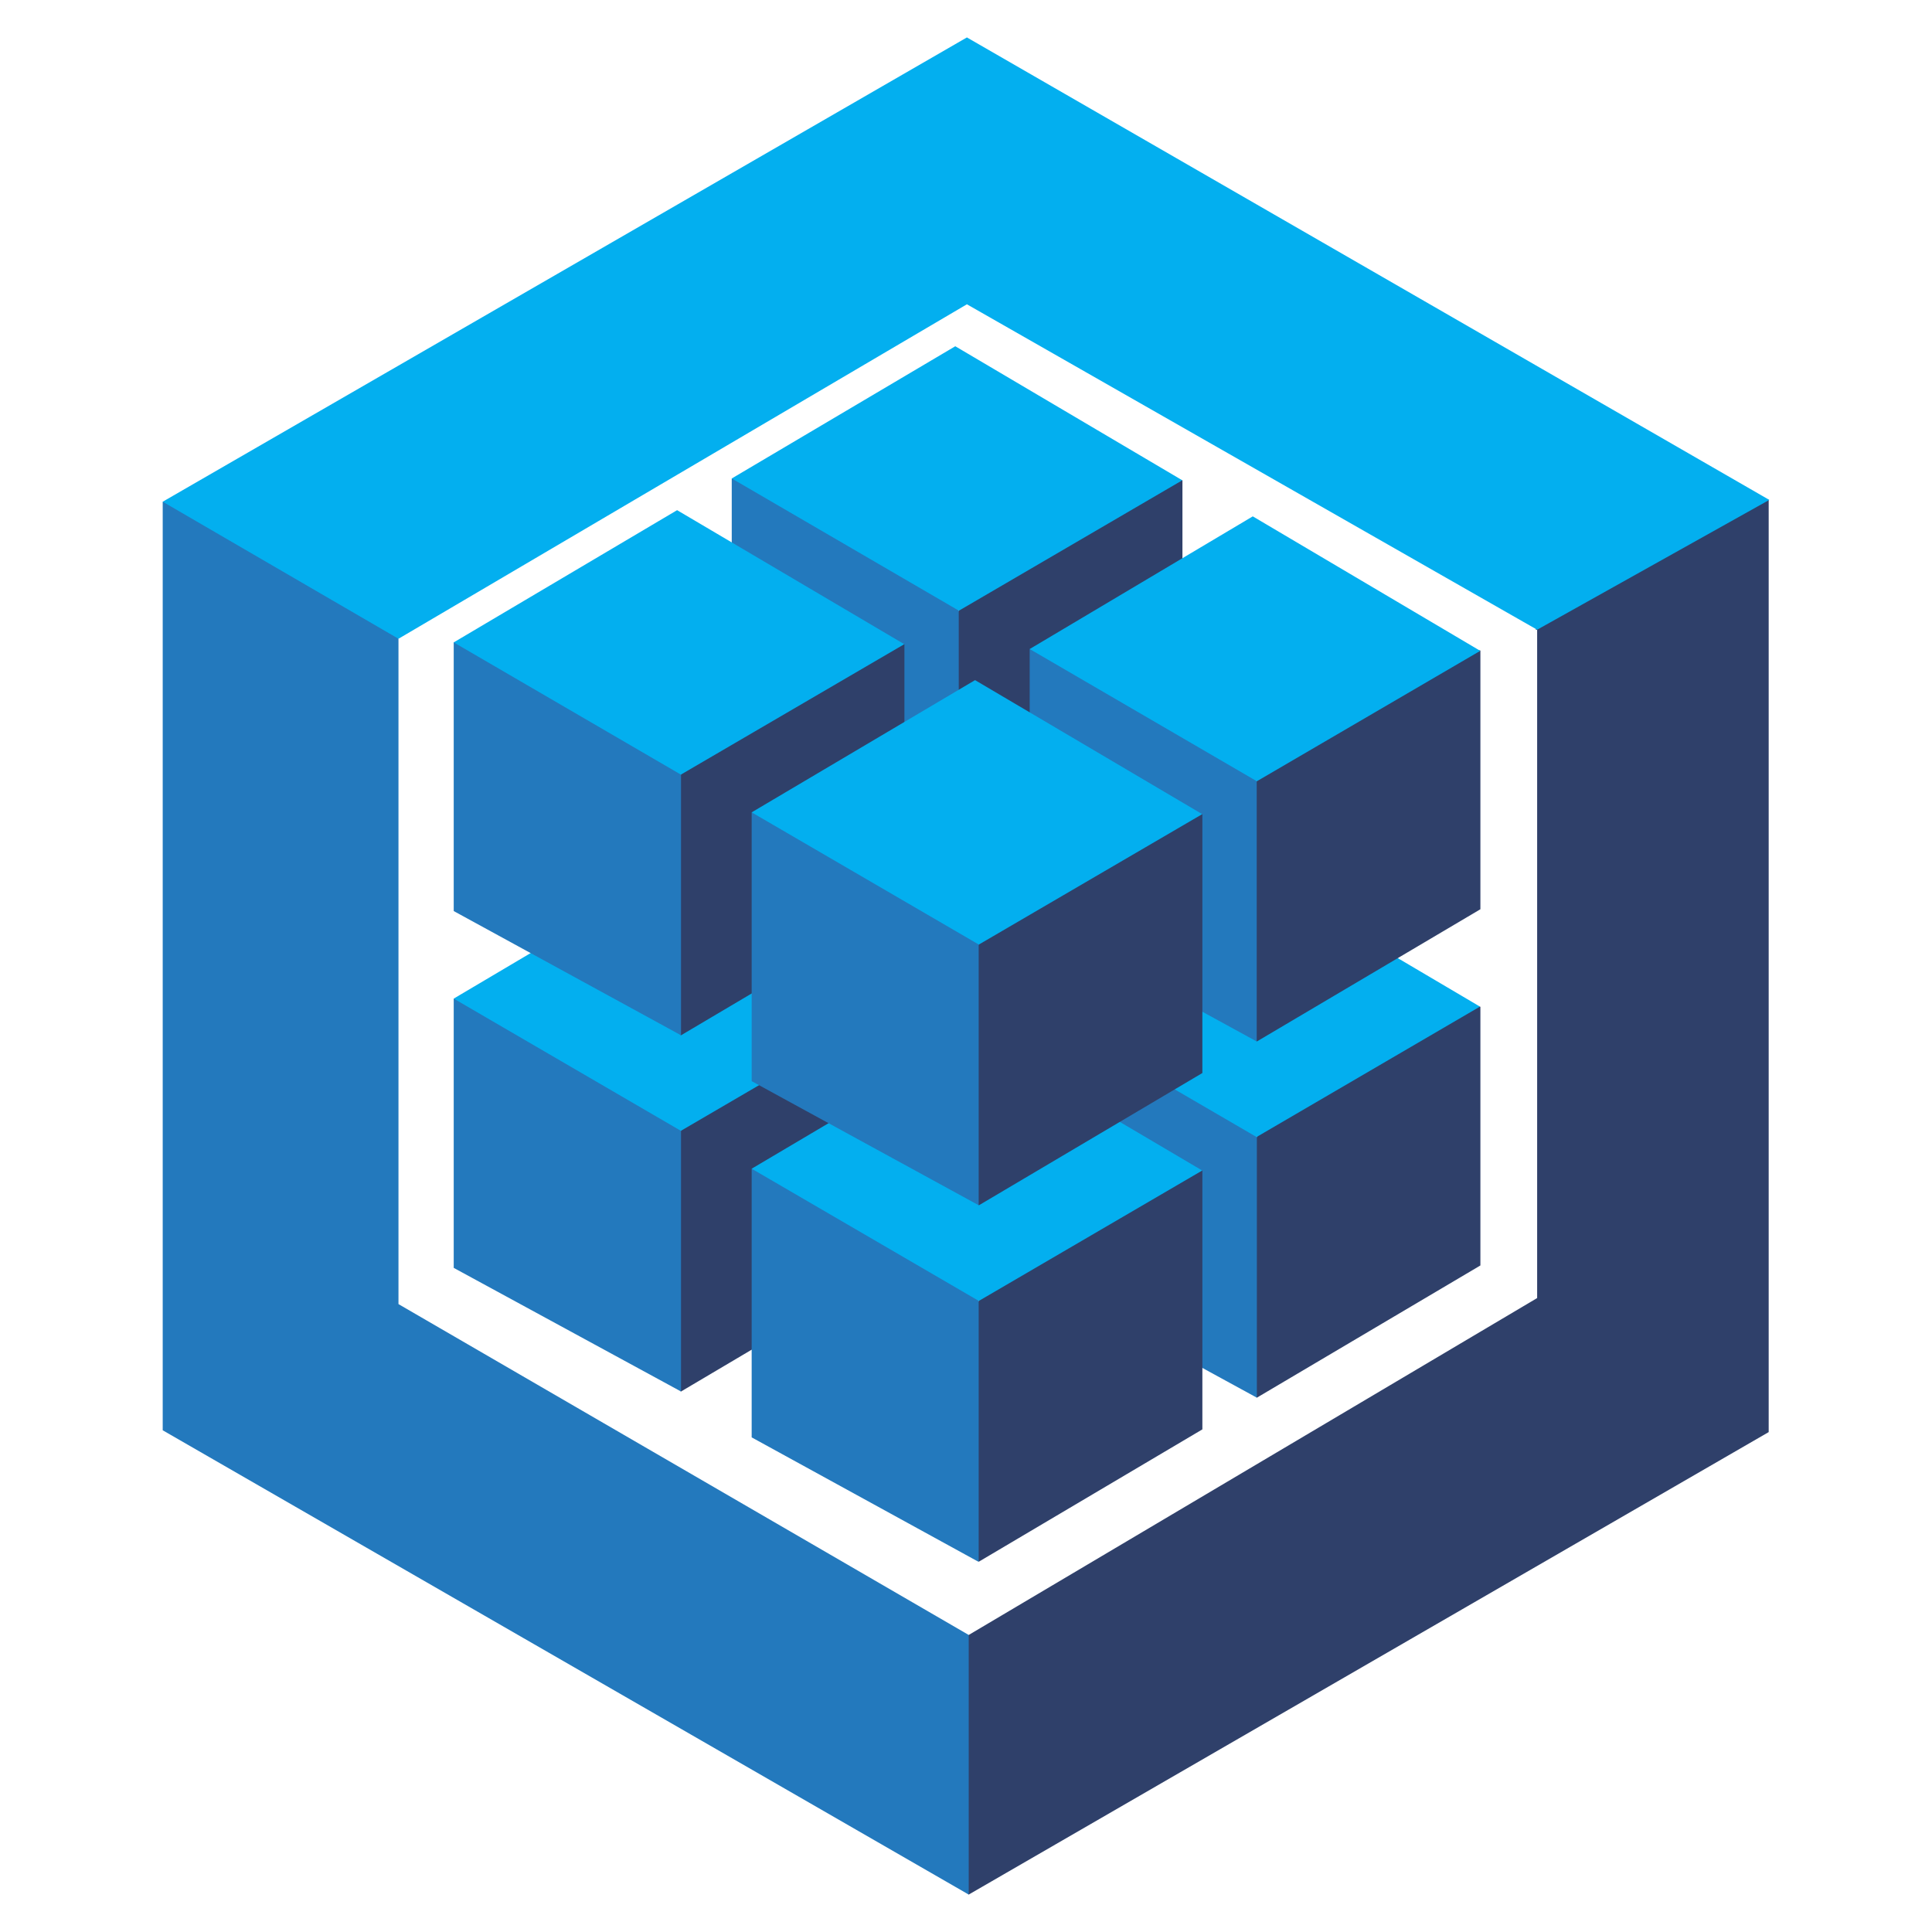
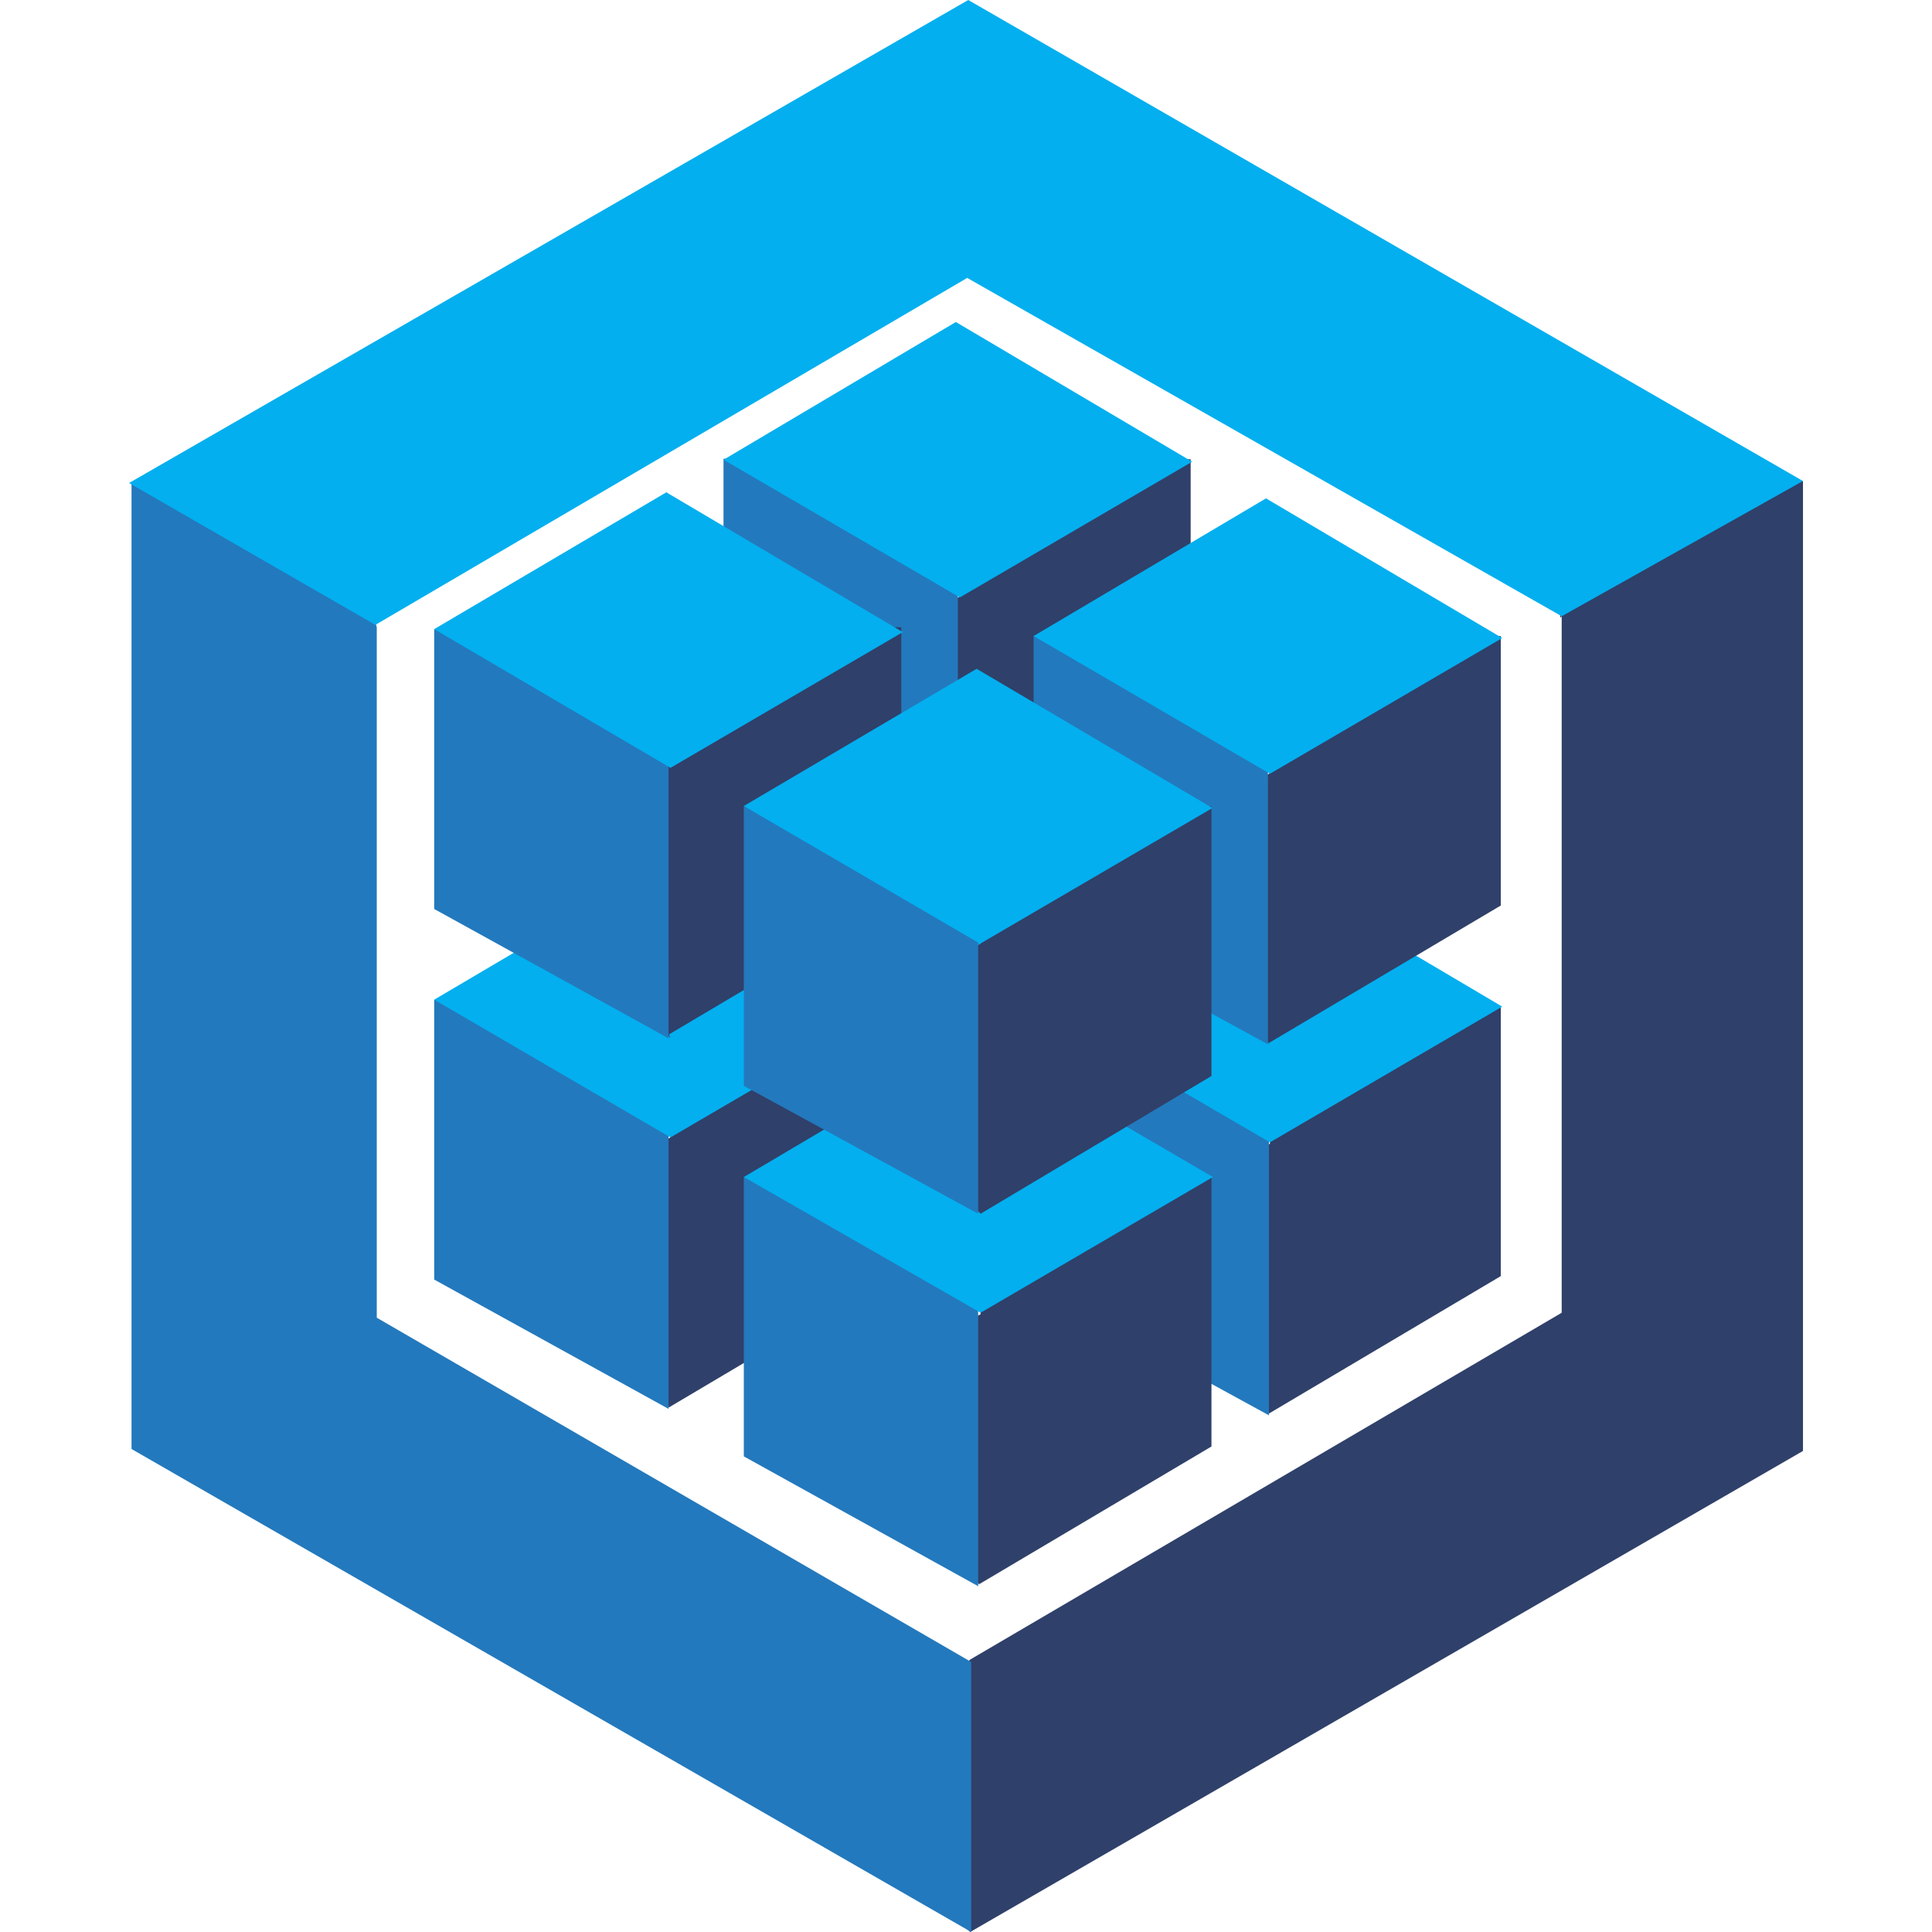
- <svg xmlns="http://www.w3.org/2000/svg" id="sequelize" viewBox="0 0 128 128">
-   <defs>
-     <style>.cls-1{fill:#2f406a;}.cls-2{fill:#2379bd;}.cls-3{fill:#03afef;}</style>
-   </defs>
-   <g id="original">
-     <path class="cls-1" d="M101.84,41.72V86L64.18,108.32l-.34.31V125.2l.34.32,53-30.64V33.12l-.5-.12-15,8.36.08.36" />
-     <path class="cls-2" d="M26.4,86.4l37.78,21.92v17.2L10.78,94.76V33.24l.55-.08,14.91,8.67.16.5V86.4" />
-     <path class="cls-3" d="M26.4,42.32,10.78,33.24,64.06,2.48l53.16,30.64-15.38,8.6L64.06,20.16,26.4,42.32" />
-     <path class="cls-1" d="M63.53,81.33l-.41-.42V64.27l.41-.21.1-.41L77.9,55.33l.44.1V72.58l-14.8,8.76" />
-     <path class="cls-2" d="M48.48,73.11V55.3l.41,0,14.51,8.45.12.33V81.33L48.48,73.11" />
-     <path class="cls-3" d="M63.29,46.54,48.48,55.3l15.05,8.76,14.8-8.64L63.29,46.54" />
-     <path class="cls-1" d="M45.11,92.19l-.41-.42V75.13l.41-.21.1-.41,14.27-8.32.44.1V83.43l-14.8,8.76" />
-     <path class="cls-2" d="M30.06,84V66.16l.41,0L45,74.59l.12.33V92.19L30.06,84" />
-     <path class="cls-3" d="M44.86,57.4l-14.8,8.76,15.05,8.76,14.8-8.64L44.86,57.4" />
-     <path class="cls-1" d="M83.27,92.6l-.41-.42V75.54l.41-.21.1-.41L97.64,66.6l.44.1V83.84L83.27,92.6" />
-     <path class="cls-2" d="M68.22,84.38V66.57l.41,0L83.15,75l.12.33V92.6L68.22,84.38" />
-     <path class="cls-3" d="M83,57.81l-14.8,8.76,15.05,8.76,14.8-8.64L83,57.81" />
-     <path class="cls-1" d="M64.85,103.46l-.41-.42V86.4l.41-.21.1-.41,14.27-8.32.44.1V94.7l-14.8,8.76" />
-     <path class="cls-2" d="M49.8,95.23V77.43l.41,0,14.51,8.45.12.33v17.27L49.8,95.23" />
-     <path class="cls-3" d="M64.6,68.67,49.8,77.43l15.05,8.76,14.8-8.64L64.6,68.67" />
-     <path class="cls-1" d="M63.53,57.73l-.41-.42V40.67l.41-.21.1-.41L77.9,31.72l.44.1V49l-14.8,8.76" />
-     <path class="cls-2" d="M48.48,49.5V31.7l.41,0,14.51,8.45.12.33V57.73L48.48,49.5" />
-     <path class="cls-3" d="M63.29,22.94,48.48,31.7l15.05,8.76,14.8-8.64L63.29,22.94" />
-     <path class="cls-1" d="M45.11,68.59l-.41-.42V51.53l.41-.21.1-.41,14.27-8.32.44.1V59.83l-14.8,8.76" />
-     <path class="cls-2" d="M30.06,60.36V42.55l.41,0L45,51l.12.33V68.59L30.06,60.36" />
-     <path class="cls-3" d="M44.86,33.8l-14.8,8.76,15.05,8.76,14.8-8.64L44.86,33.8" />
-     <path class="cls-1" d="M83.27,69l-.41-.42V51.94l.41-.21.1-.41L97.64,43l.44.1V60.24L83.27,69" />
-     <path class="cls-2" d="M68.22,60.77V43l.41,0,14.51,8.45.12.33V69L68.22,60.77" />
-     <path class="cls-3" d="M83,34.21,68.22,43l15.05,8.76,14.8-8.64L83,34.21" />
-     <path class="cls-1" d="M64.85,79.85l-.41-.42V62.79l.41-.21.1-.41,14.27-8.32.44.1V71.09l-14.8,8.76" />
-     <path class="cls-2" d="M49.8,71.63V53.82l.41,0,14.51,8.45.12.33V79.85L49.8,71.63" />
-     <path class="cls-3" d="M64.6,45.06,49.8,53.82l15.05,8.76,14.8-8.64L64.6,45.06" />
-   </g>
+ <svg xmlns="http://www.w3.org/2000/svg" width="64" height="64">
+   <style>.D{fill:#2f406a}.E{fill:#2379bd}.F{fill:#03afef}</style>
+   <path d="M51.733 20.414v23.073L32.14 54.974l-.18.164v8.697l.18.164 27.586-15.934v-32.13h-.263l-7.778 4.35v.18" class="D" />
+   <path d="M12.48 43.65l19.692 11.405V64L4.357 48V16h.28l7.762 4.513.082.263V43.75" class="E" />
+   <path d="M12.48 20.726L4.275 16l27.8-16 27.65 15.934-7.992 4.48L32.04 9.206 12.447 20.693" class="F" />
+   <path d="M31.795 41.01l-.213-.213v-8.648l.213-.115v-.213l7.417-4.332h.23v8.927l-7.696 4.562" class="D" />
+   <path d="M23.967 36.743V27.47h.213l7.55 4.398v9.157l-7.828-4.283" class="E" />
+   <path d="M31.664 22.925l-7.696 4.562L31.795 32l7.696-4.496-7.828-4.628" class="F" />
+   <path d="M22.21 46.67l-.213-.213v-8.665l.213-.115v-.213l7.417-4.332h.23v8.927l-7.696 4.562" class="D" />
+   <path d="M14.384 42.388v-9.272h.213l7.55 4.398v9.157l-7.762-4.283" class="E" />
+   <path d="M22.096 28.57l-7.713 4.546 7.828 4.562 7.696-4.496-7.828-4.628" class="F" />
+   <path d="M42.068 46.884l-.213-.213v-8.665l.213-.115v-.213l7.417-4.332h.23v8.927l-7.696 4.562" class="D" />
+   <path d="M34.24 42.6V33.33h.246l7.55 4.398v9.157L34.207 42.6" class="E" />
+   <path d="M41.936 28.718L34.24 33.28l7.828 4.562 7.696-4.496-7.828-4.628" class="F" />
+   <path d="M32.484 52.53l-.213-.213V43.65l.213-.115v-.213l7.417-4.332h.23v8.927l-7.696 4.562" class="D" />
+   <path d="M24.64 48.246V38.99h.213l7.55 4.398v9.157l-7.762-4.3" class="E" />
+   <path d="M32.353 34.43L24.64 38.99l7.844 4.496 7.696-4.496-7.828-4.562" class="F" />
+   <path d="M31.795 28.718l-.213-.213v-8.632l.213-.115v-.213l7.417-4.332h.23v8.927l-7.647 4.578" class="D" />
+   <path d="M23.967 24.468v-9.272h.213l7.55 4.398v9.124l-7.828-4.283" class="E" />
+   <path d="M31.664 10.667l-7.696 4.562 7.828 4.562 7.696-4.496-7.828-4.628" class="F" />
+   <path d="M22.21 34.38l-.213-.213v-8.73l.213-.115v-.213l7.417-4.332h.23v8.927l-7.696 4.562" class="D" />
+   <path d="M14.384 30.113V20.84h.213l7.55 4.398v9.157l-7.762-4.283" class="E" />
+   <path d="M22.096 16.295l-7.713 4.546 7.828 4.595 7.696-4.496-7.828-4.628" class="F" />
+   <path d="M42.068 34.593l-.213-.213V25.73l.213-.115v-.213l7.417-4.332h.23v8.927l-7.696 4.562" class="D" />
+   <path d="M34.24 30.36v-9.305h.246l7.516 4.382v9.157L34.24 30.36" class="E" />
+   <path d="M41.936 16.51L34.24 21.07l7.828 4.562 7.696-4.496-7.828-4.628" class="F" />
+   <path d="M32.484 40.205l-.213-.213v-8.615l.213-.115v-.213l7.417-4.332h.23v8.927l-7.647 4.562" class="D" />
+   <path d="M24.64 35.97V26.7h.213l7.55 4.398v9.108L24.64 35.97" class="E" />
+   <path d="M32.353 22.154L24.64 26.7l7.828 4.562 7.696-4.496-7.81-4.61" class="F" />
</svg>
